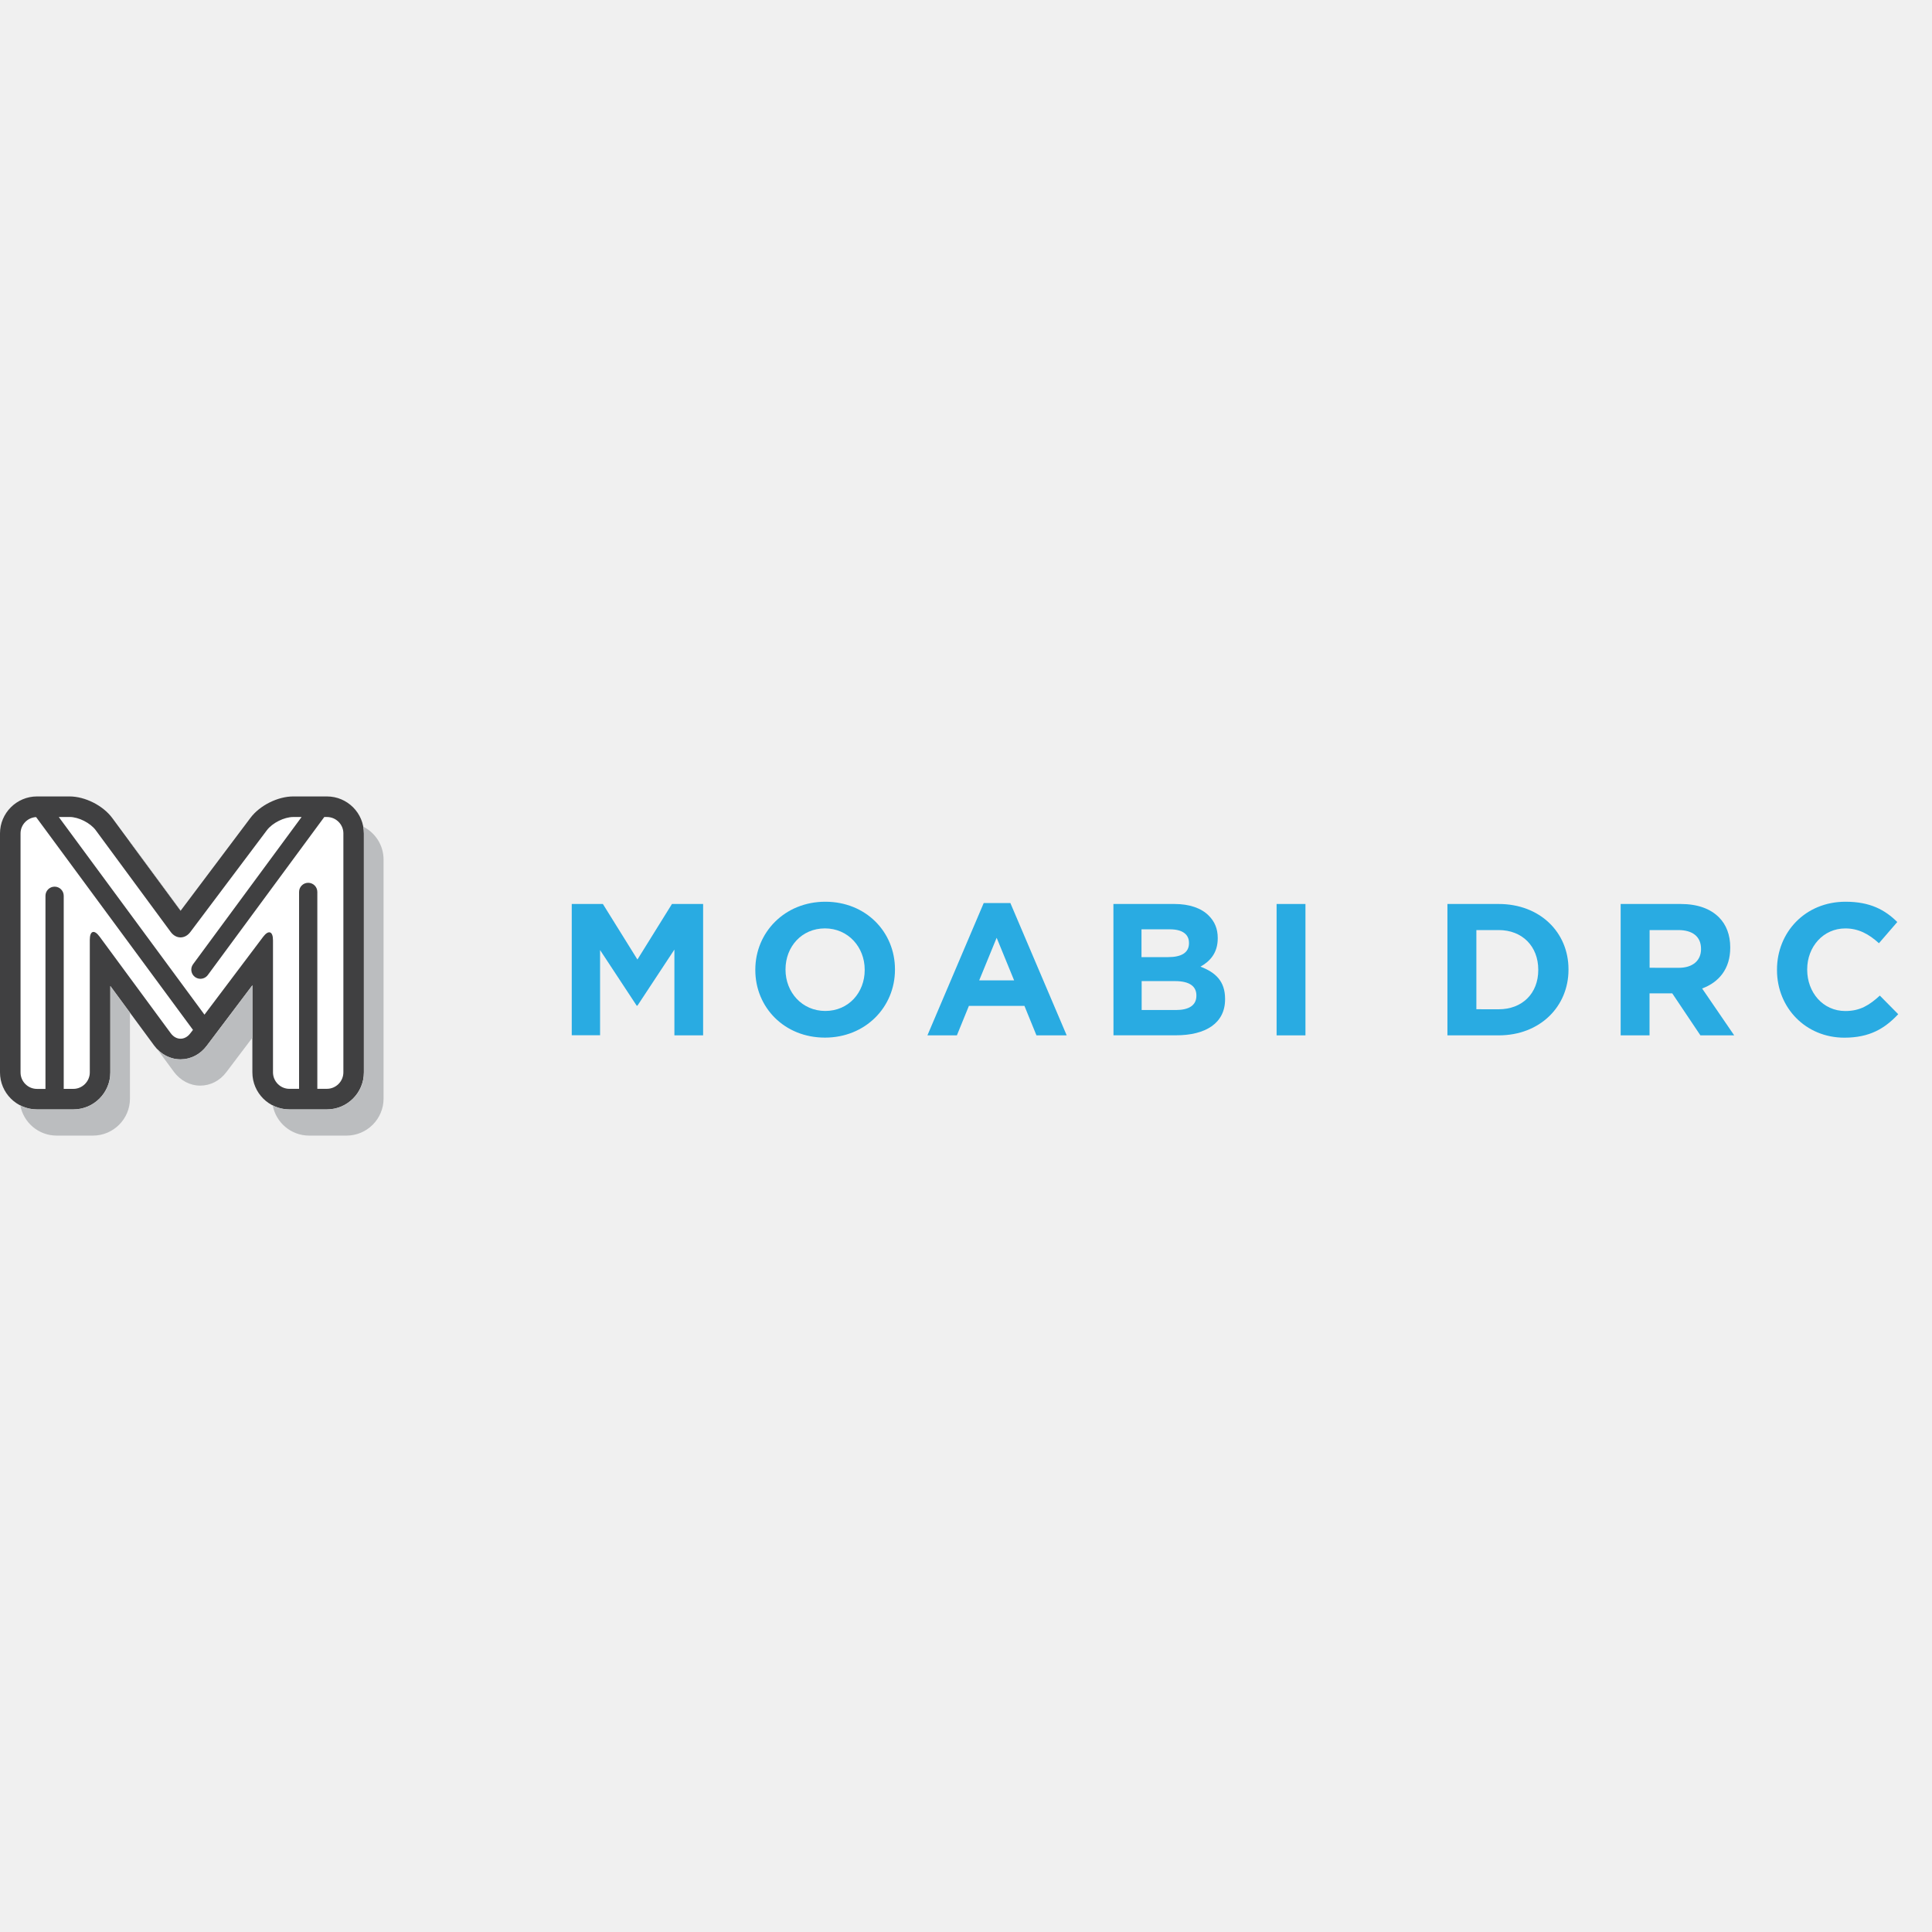
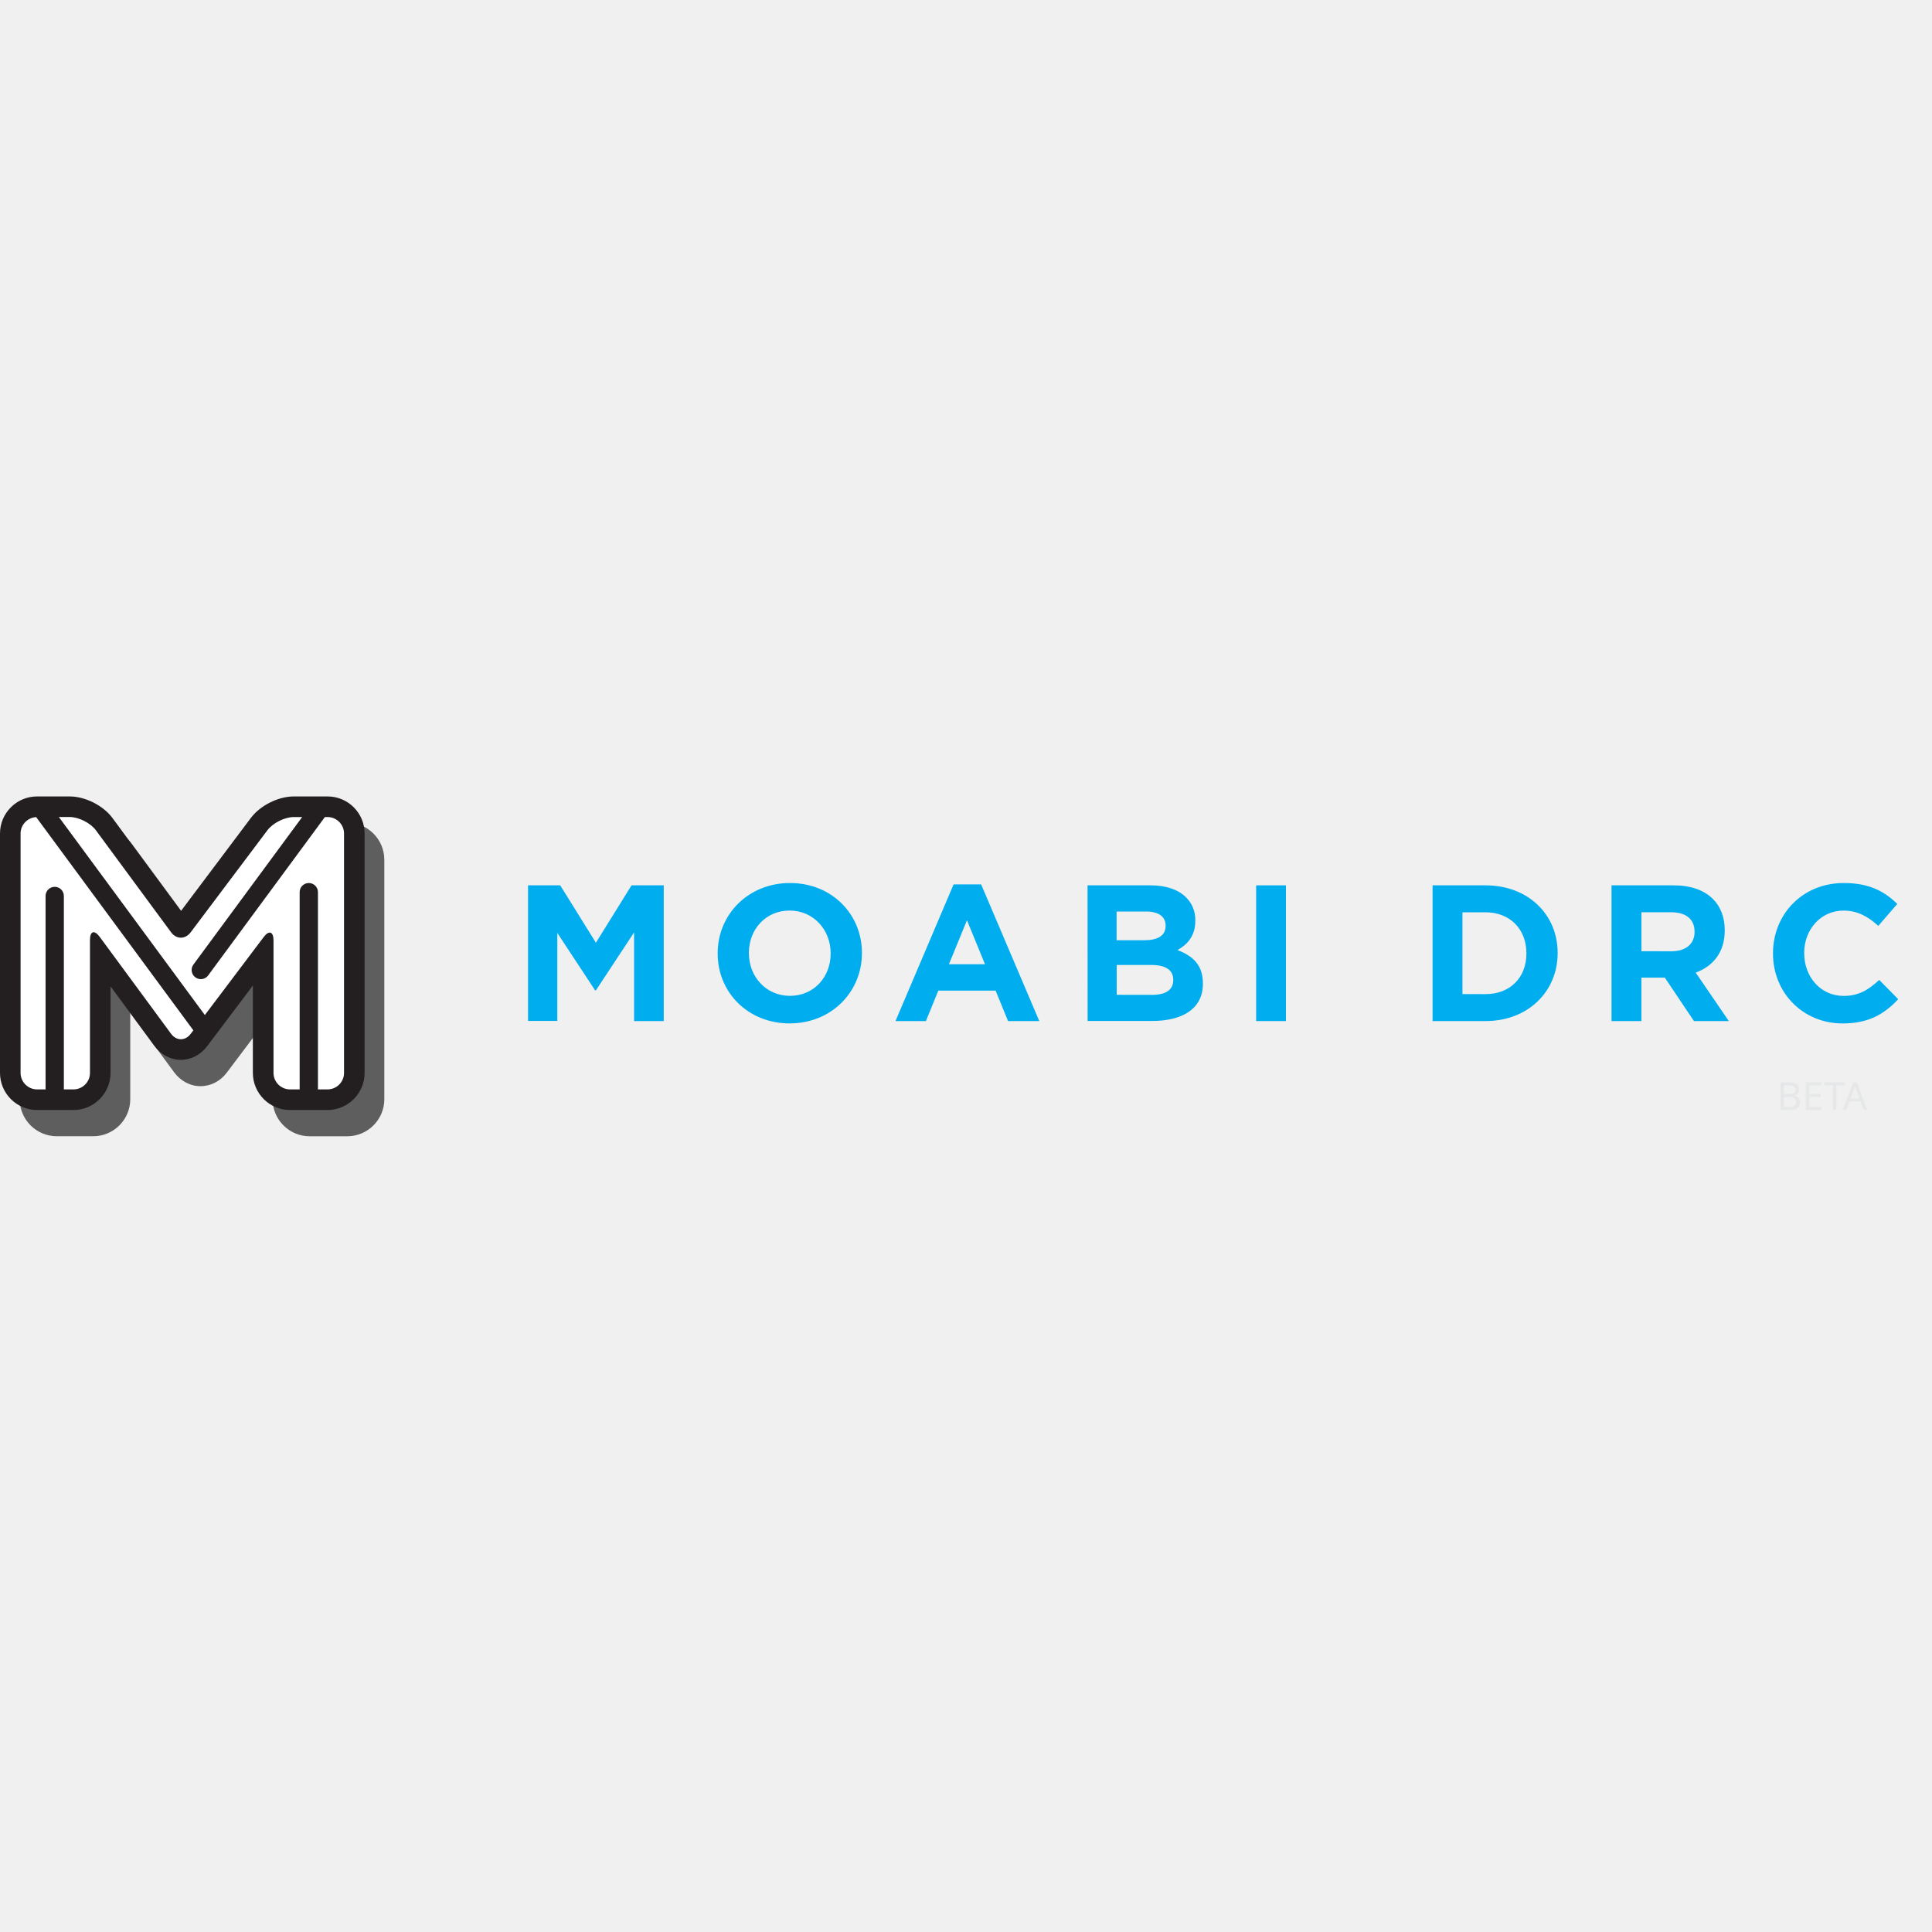
<svg xmlns="http://www.w3.org/2000/svg" version="1.1" id="Layer_1" x="0px" y="0px" width="60px" height="60px" viewBox="0 0 60 60" enable-background="new 0 0 60 60" xml:space="preserve">
-   <path fill="#404041" d="M10.153,24.734H9.107c-0.48,0-1.038,0.279-1.327,0.663l-2.171,2.887l-2.122-2.879  c-0.287-0.389-0.846-0.671-1.328-0.671h-1.01C0.516,24.734,0,25.25,0,25.883v7.422c0,0.635,0.516,1.149,1.149,1.149h1.129  c0.634,0,1.148-0.517,1.148-1.149v-2.684l1.36,1.847c0.201,0.273,0.5,0.431,0.82,0.431c0.315,0,0.611-0.151,0.813-0.42l1.419-1.881  v2.707c0,0.635,0.516,1.149,1.149,1.149h1.164c0.634,0,1.149-0.517,1.149-1.149v-7.422C11.303,25.25,10.787,24.734,10.153,24.734z" />
-   <path fill="#FFFFFF" d="M5.993,31.984l-0.082,0.106c-0.169,0.226-0.443,0.224-0.61-0.004l-2.209-3  c-0.167-0.226-0.303-0.182-0.303,0.1v4.118c0,0.279-0.23,0.512-0.511,0.512H1.979V27.82c0-0.157-0.127-0.284-0.283-0.284  c-0.157,0-0.284,0.127-0.284,0.284v5.997H1.149c-0.281,0-0.511-0.229-0.511-0.512v-7.422c0-0.271,0.215-0.493,0.483-0.508  L5.993,31.984z M10.153,25.373h-0.082l-3.618,4.909c-0.057,0.075-0.142,0.115-0.229,0.115c-0.058,0-0.117-0.018-0.168-0.055  c-0.126-0.093-0.153-0.271-0.06-0.397l3.37-4.572H9.107c-0.28,0-0.648,0.184-0.817,0.408l-2.379,3.164  c-0.169,0.224-0.443,0.223-0.61-0.003l-2.328-3.159c-0.167-0.226-0.532-0.411-0.813-0.411H1.825l4.525,6.139l1.82-2.415  c0.169-0.225,0.308-0.178,0.308,0.103v4.104c0,0.28,0.229,0.512,0.511,0.512h0.299V27.7c0-0.157,0.127-0.284,0.283-0.284  c0.157,0,0.284,0.127,0.284,0.284v6.114h0.298c0.28,0,0.511-0.23,0.511-0.513V25.88C10.664,25.602,10.434,25.373,10.153,25.373z" />
  <g>
-     <path fill="#BBBDBF" d="M5.609,28.284l0.005-0.007l-1.517-2.058c-0.028-0.038-0.059-0.073-0.091-0.108L5.609,28.284z" />
-     <path fill="#BBBDBF" d="M11.282,25.673c0.013,0.068,0.021,0.139,0.021,0.21v7.422c0,0.635-0.516,1.149-1.149,1.149H8.989   c-0.187,0-0.362-0.046-0.519-0.125c0.099,0.532,0.567,0.938,1.129,0.938h1.164c0.634,0,1.149-0.518,1.149-1.148v-7.422   C11.913,26.25,11.656,25.863,11.282,25.673z" />
-     <path fill="#BBBDBF" d="M3.427,30.621v2.684c0,0.635-0.515,1.149-1.148,1.149h-1.13c-0.187,0-0.362-0.046-0.519-0.125   c0.099,0.532,0.567,0.938,1.129,0.938h1.129c0.634,0,1.148-0.518,1.148-1.148V31.45L3.427,30.621z" />
-     <path fill="#BBBDBF" d="M7.84,30.596l-1.419,1.881c-0.202,0.27-0.498,0.422-0.813,0.422c-0.276,0-0.536-0.116-0.731-0.324   l0.521,0.709c0.201,0.271,0.5,0.431,0.82,0.431c0.315,0,0.612-0.151,0.813-0.421l0.809-1.07V30.596z" />
+     <path fill="#5E5E5E" d="M10.785,25.55H9.737c-0.481,0-1.041,0.279-1.331,0.664l-2.175,2.893l-2.126-2.885   c-0.287-0.39-0.847-0.672-1.33-0.672H1.763c-0.635,0-1.151,0.516-1.151,1.151v7.436c0,0.635,0.517,1.15,1.151,1.15h1.131   c0.635,0,1.151-0.516,1.151-1.15v-2.689l1.362,1.852c0.202,0.273,0.501,0.432,0.822,0.432c0.316,0,0.614-0.154,0.815-0.422   l1.422-1.887v2.715c0,0.635,0.516,1.15,1.151,1.15h1.167c0.634,0,1.151-0.516,1.151-1.15v-7.436   C11.936,26.066,11.419,25.55,10.785,25.55z" />
+     <path fill="#231F20" d="M10.172,24.734H9.125c-0.481,0-1.041,0.279-1.331,0.664L5.62,28.291l-2.126-2.885   c-0.287-0.389-0.846-0.672-1.33-0.672H1.151C0.517,24.734,0,25.25,0,25.885v7.435c0,0.635,0.517,1.152,1.151,1.152h1.131   c0.635,0,1.151-0.518,1.151-1.152v-2.688l1.362,1.85c0.202,0.273,0.501,0.432,0.822,0.432c0.316,0,0.613-0.154,0.815-0.422   l1.421-1.885v2.713c0,0.635,0.517,1.152,1.151,1.152h1.167c0.636,0,1.152-0.518,1.152-1.152v-7.435   C11.324,25.25,10.808,24.734,10.172,24.734z" />
+     <path fill="#FFFFFF" d="M6.005,31.998l-0.083,0.109c-0.169,0.225-0.445,0.223-0.611-0.004l-2.214-3.007   c-0.167-0.227-0.303-0.182-0.303,0.1v4.124c0,0.283-0.23,0.512-0.512,0.512H1.983v-6.007c0-0.157-0.127-0.284-0.284-0.284   c-0.157,0-0.284,0.127-0.284,0.284v6.007H1.151c-0.281,0-0.512-0.229-0.512-0.512v-7.435c0-0.272,0.216-0.494,0.484-0.509   L6.005,31.998z M10.172,25.374H10.09l-3.625,4.918c-0.056,0.076-0.142,0.116-0.229,0.116c-0.059,0-0.118-0.019-0.169-0.056   c-0.126-0.093-0.153-0.271-0.06-0.397l3.377-4.581H9.125c-0.281,0-0.65,0.184-0.819,0.409l-2.384,3.17   c-0.169,0.225-0.444,0.224-0.611-0.003l-2.333-3.165c-0.167-0.227-0.534-0.412-0.815-0.412H1.828l4.534,6.15l1.824-2.418   c0.169-0.225,0.308-0.178,0.308,0.103v4.112c0,0.283,0.231,0.512,0.512,0.512h0.3v-6.125c0-0.157,0.128-0.284,0.284-0.284   c0.157,0,0.284,0.127,0.284,0.284v6.125h0.298c0.282,0,0.512-0.229,0.512-0.512v-7.435C10.684,25.604,10.454,25.374,10.172,25.374z   " />
  </g>
  <g>
    <g>
      <g>
-         <path fill="#29ABE2" d="M17.756,28.074h0.967l1.073,1.725l1.072-1.725h0.968v4.08h-0.892V29.49l-1.148,1.742h-0.023l-1.137-1.727     v2.646h-0.88V28.074z" />
-         <path fill="#29ABE2" d="M23.457,30.126v-0.012c0-1.16,0.915-2.11,2.174-2.11c1.259,0,2.163,0.938,2.163,2.099v0.012     c0,1.16-0.915,2.109-2.174,2.109C24.36,32.225,23.457,31.286,23.457,30.126z M26.854,30.126v-0.012     c0-0.7-0.513-1.282-1.235-1.282c-0.723,0-1.224,0.571-1.224,1.271v0.012c0,0.699,0.513,1.281,1.235,1.281     C26.354,31.396,26.854,30.825,26.854,30.126z" />
-         <path fill="#29ABE2" d="M30.55,28.045h0.828l1.749,4.109h-0.939l-0.373-0.915H30.09l-0.373,0.915h-0.915L30.55,28.045z      M31.494,30.446l-0.542-1.323l-0.542,1.323H31.494z" />
-         <path fill="#29ABE2" d="M34.578,28.074h1.895c0.467,0,0.834,0.128,1.065,0.361c0.188,0.187,0.28,0.414,0.28,0.693v0.012     c0,0.46-0.245,0.717-0.536,0.88c0.472,0.181,0.764,0.455,0.764,1.001v0.013c0,0.745-0.606,1.118-1.526,1.118H34.58L34.578,28.074     L34.578,28.074z M36.279,29.724c0.396,0,0.646-0.128,0.646-0.431v-0.012c0-0.268-0.21-0.42-0.589-0.42H35.45v0.863H36.279z      M36.52,31.367c0.396,0,0.635-0.141,0.635-0.443v-0.012c0-0.273-0.202-0.443-0.663-0.443h-1.037v0.897L36.52,31.367L36.52,31.367     z" />
-         <path fill="#29ABE2" d="M39.646,28.074h0.896v4.08h-0.896V28.074z" />
-         <path fill="#29ABE2" d="M44.951,28.074h1.592c1.282,0,2.168,0.88,2.168,2.028v0.012c0,1.146-0.886,2.04-2.168,2.04h-1.592V28.074     z M46.543,31.344c0.734,0,1.229-0.494,1.229-1.218v-0.012c0-0.723-0.494-1.23-1.229-1.23H45.85v2.459L46.543,31.344     L46.543,31.344z" />
-         <path fill="#29ABE2" d="M50.331,28.074h1.864c0.521,0,0.922,0.146,1.188,0.414c0.229,0.228,0.351,0.548,0.351,0.933v0.012     c0,0.659-0.354,1.073-0.873,1.265l0.996,1.456h-1.049l-0.875-1.305h-0.705v1.305h-0.897V28.074z M52.139,30.056     c0.438,0,0.688-0.233,0.688-0.577v-0.012c0-0.385-0.269-0.583-0.705-0.583H51.23v1.171L52.139,30.056L52.139,30.056z" />
-         <path fill="#29ABE2" d="M55.186,30.126v-0.012c0-1.16,0.875-2.11,2.129-2.11c0.771,0,1.229,0.257,1.607,0.63l-0.57,0.659     c-0.313-0.286-0.636-0.46-1.043-0.46c-0.688,0-1.185,0.571-1.185,1.271v0.012c0,0.698,0.483,1.282,1.185,1.282     c0.465,0,0.752-0.188,1.071-0.479l0.571,0.578c-0.42,0.446-0.887,0.729-1.674,0.729C56.078,32.225,55.186,31.298,55.186,30.126z" />
+         <path fill="#00ADEE" d="M16.399,27.495h0.999l1.108,1.782l1.107-1.782h1v4.215h-0.921v-2.752l-1.186,1.799h-0.024l-1.174-1.784     v2.733h-0.909V27.495z" />
+         <path fill="#00ADEE" d="M22.288,29.615v-0.012c0-1.198,0.945-2.18,2.246-2.18c1.301,0,2.234,0.969,2.234,2.168v0.013     c0,1.198-0.945,2.179-2.246,2.179C23.221,31.782,22.288,30.813,22.288,29.615z M25.797,29.615v-0.012     c0-0.723-0.53-1.325-1.276-1.325c-0.747,0-1.264,0.59-1.264,1.313v0.013c0,0.722,0.53,1.323,1.275,1.323     C25.281,30.927,25.797,30.337,25.797,29.615z" />
+         <path fill="#00ADEE" d="M29.615,27.465h0.855l1.806,4.245h-0.97l-0.386-0.945H29.14l-0.385,0.945h-0.945L29.615,27.465z      M30.59,29.945l-0.56-1.366l-0.56,1.366H30.59z" />
+         <path fill="#00ADEE" d="M33.775,27.495h1.957c0.482,0,0.861,0.132,1.101,0.373c0.194,0.193,0.289,0.428,0.289,0.715v0.013     c0,0.475-0.253,0.741-0.554,0.909c0.487,0.187,0.789,0.47,0.789,1.034v0.013c0,0.77-0.626,1.155-1.576,1.155h-2.004     L33.775,27.495L33.775,27.495z M35.533,29.2c0.408,0,0.666-0.132,0.666-0.445v-0.012c0-0.277-0.217-0.435-0.608-0.435h-0.914     V29.2H35.533z M35.781,30.896c0.409,0,0.655-0.145,0.655-0.458v-0.012c0-0.283-0.208-0.458-0.684-0.458h-1.071v0.927     L35.781,30.896L35.781,30.896z" />
+         <path fill="#00ADEE" d="M39.011,27.495h0.925v4.215h-0.925V27.495z" />
+         <path fill="#00ADEE" d="M44.49,27.495h1.645c1.324,0,2.239,0.909,2.239,2.095v0.013c0,1.183-0.915,2.107-2.239,2.107H44.49     V27.495z M46.135,30.873c0.758,0,1.269-0.51,1.269-1.258v-0.012c0-0.747-0.511-1.271-1.269-1.271h-0.717v2.54L46.135,30.873     L46.135,30.873z" />
+         <path fill="#00ADEE" d="M50.047,27.495h1.926c0.538,0,0.952,0.151,1.227,0.427c0.236,0.236,0.363,0.566,0.363,0.964v0.013     c0,0.68-0.366,1.108-0.901,1.307l1.028,1.504h-1.083l-0.904-1.348h-0.728v1.348h-0.928V27.495z M51.914,29.542     c0.453,0,0.712-0.241,0.712-0.596v-0.013c0-0.397-0.278-0.602-0.729-0.602h-0.921v1.21L51.914,29.542L51.914,29.542z" />
+         <path fill="#00ADEE" d="M55.062,29.615v-0.012c0-1.198,0.904-2.18,2.199-2.18c0.797,0,1.27,0.265,1.66,0.65l-0.589,0.681     c-0.323-0.296-0.657-0.475-1.077-0.475c-0.711,0-1.224,0.589-1.224,1.312v0.013c0,0.721,0.499,1.325,1.224,1.325     c0.479,0,0.776-0.195,1.106-0.496l0.59,0.598c-0.434,0.461-0.916,0.753-1.729,0.753C55.983,31.782,55.062,30.825,55.062,29.615z" />
      </g>
    </g>
  </g>
+   <text transform="matrix(1 0 0 1 55.1855 34.4727)" fill="#E6E7E8" font-family="'Gotham-Bold'" font-size="1.207">BETA</text>
</svg>
